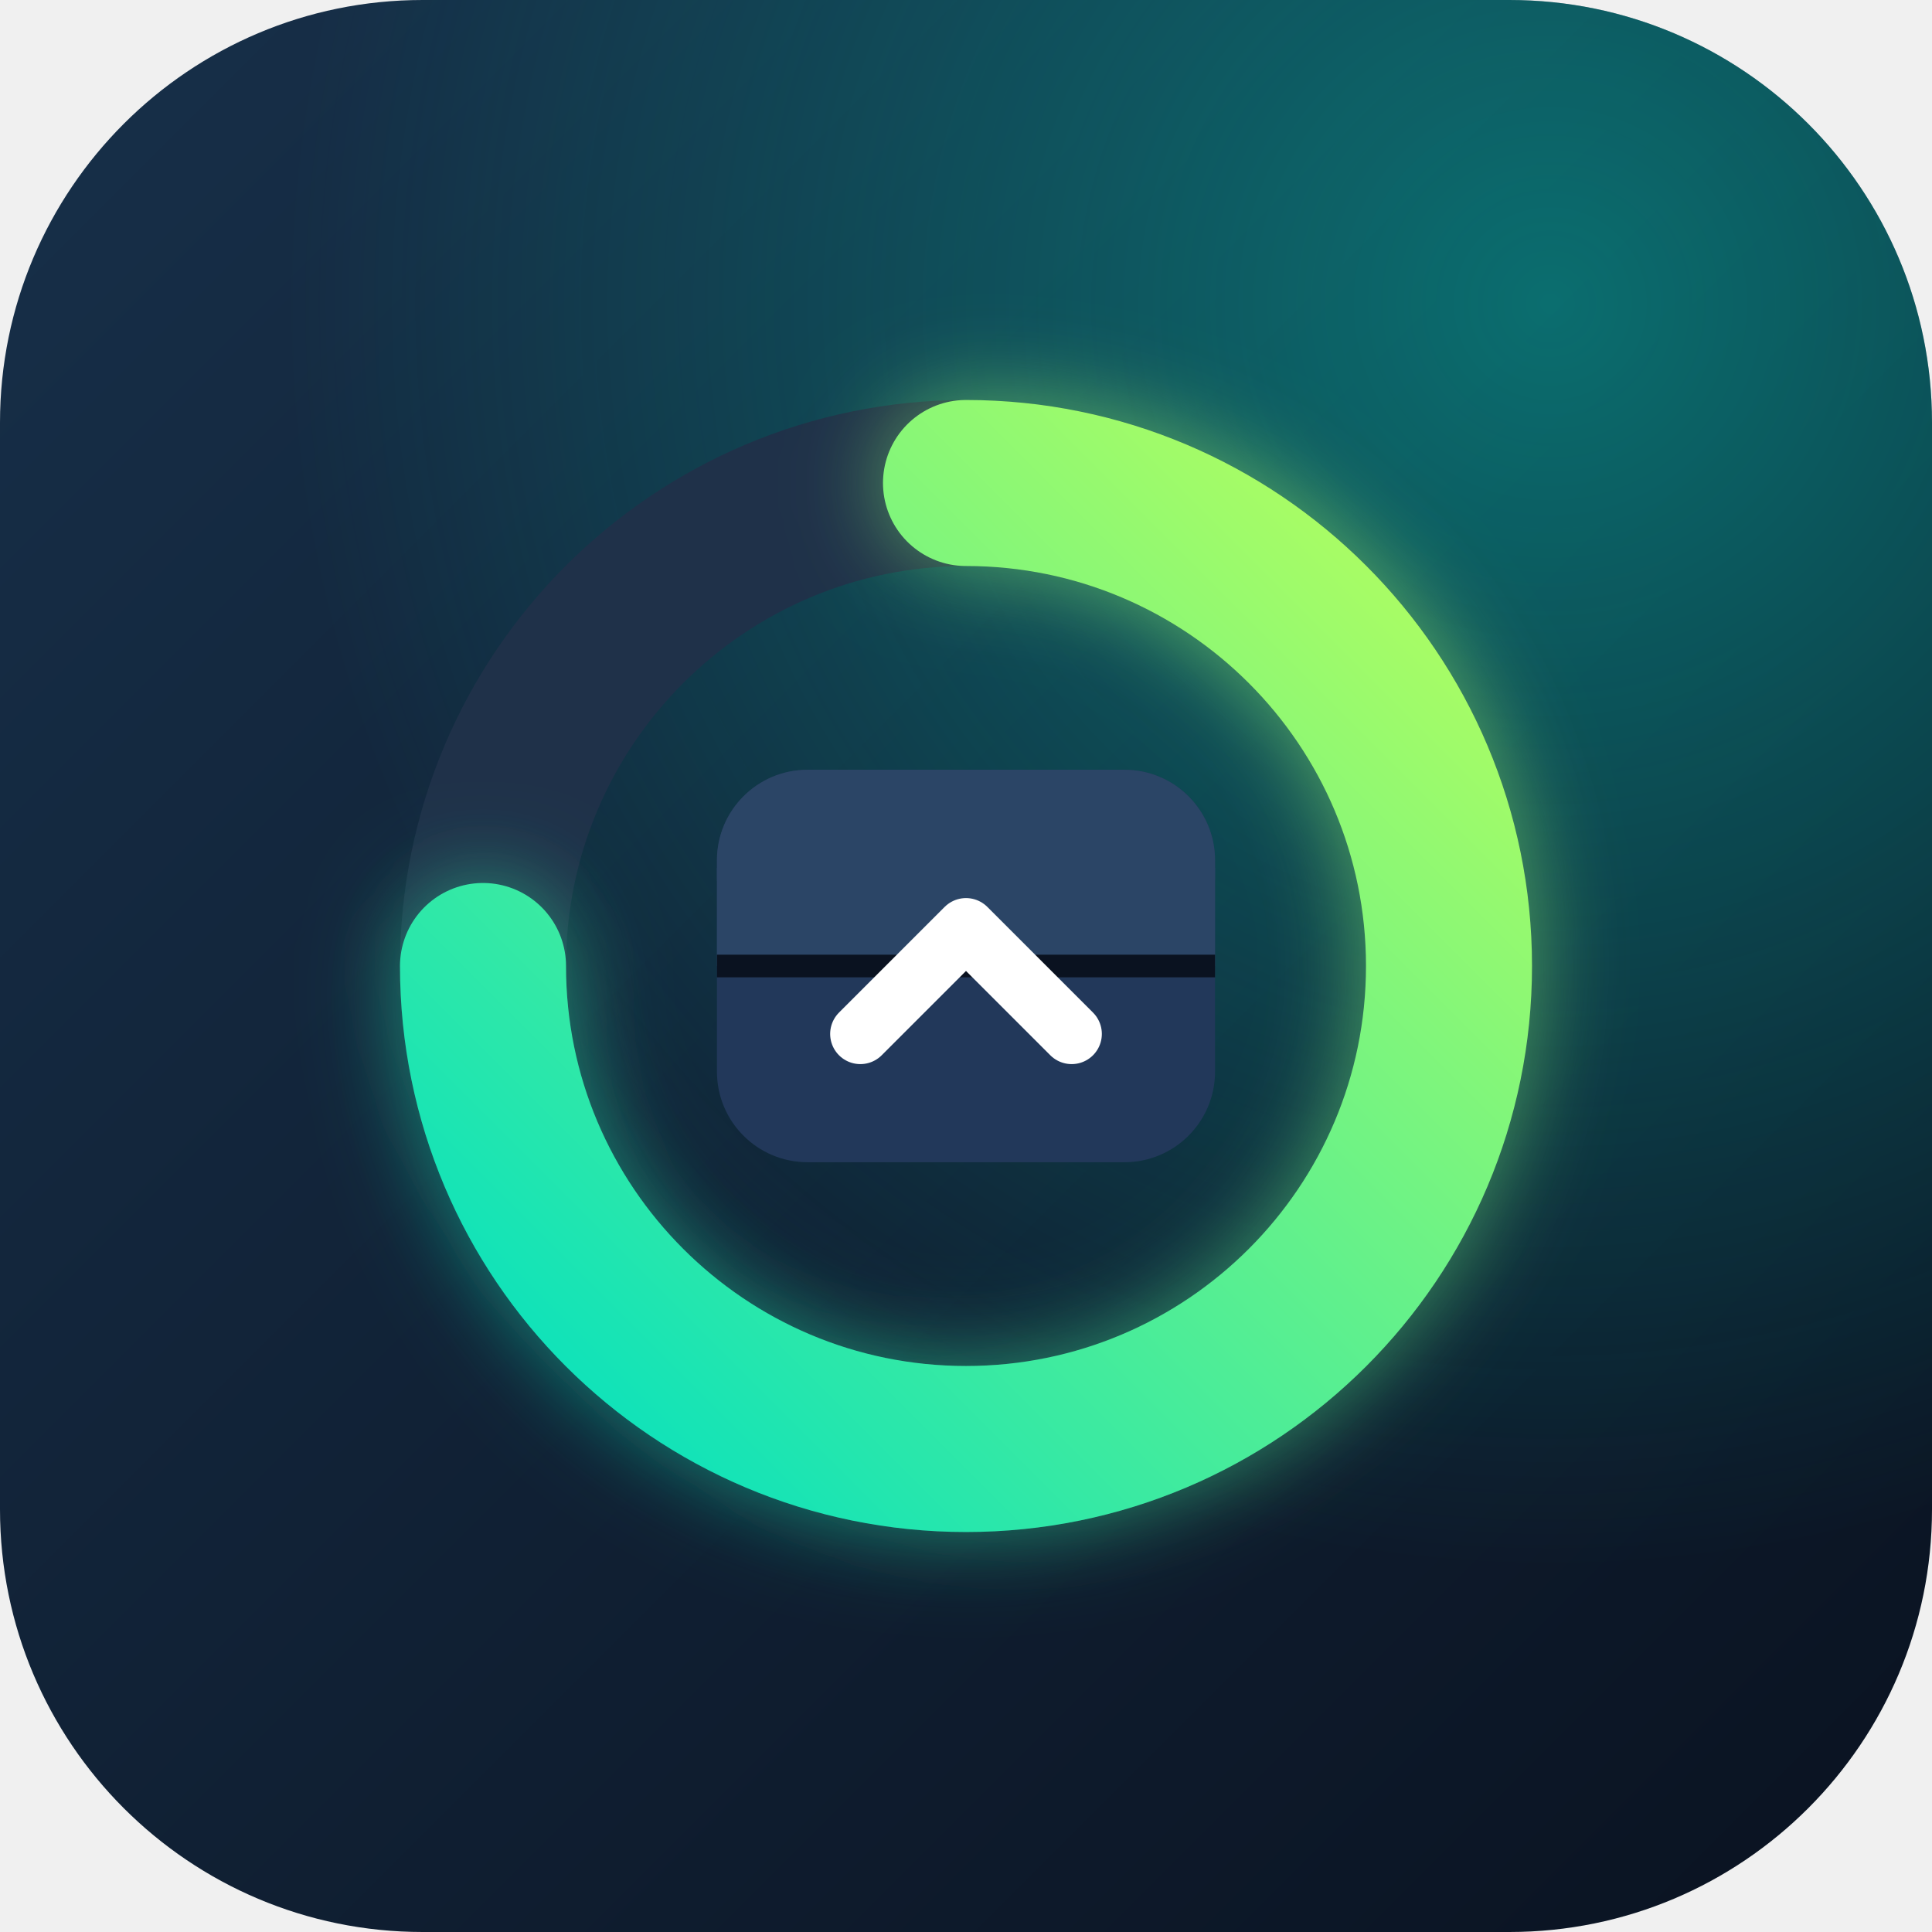
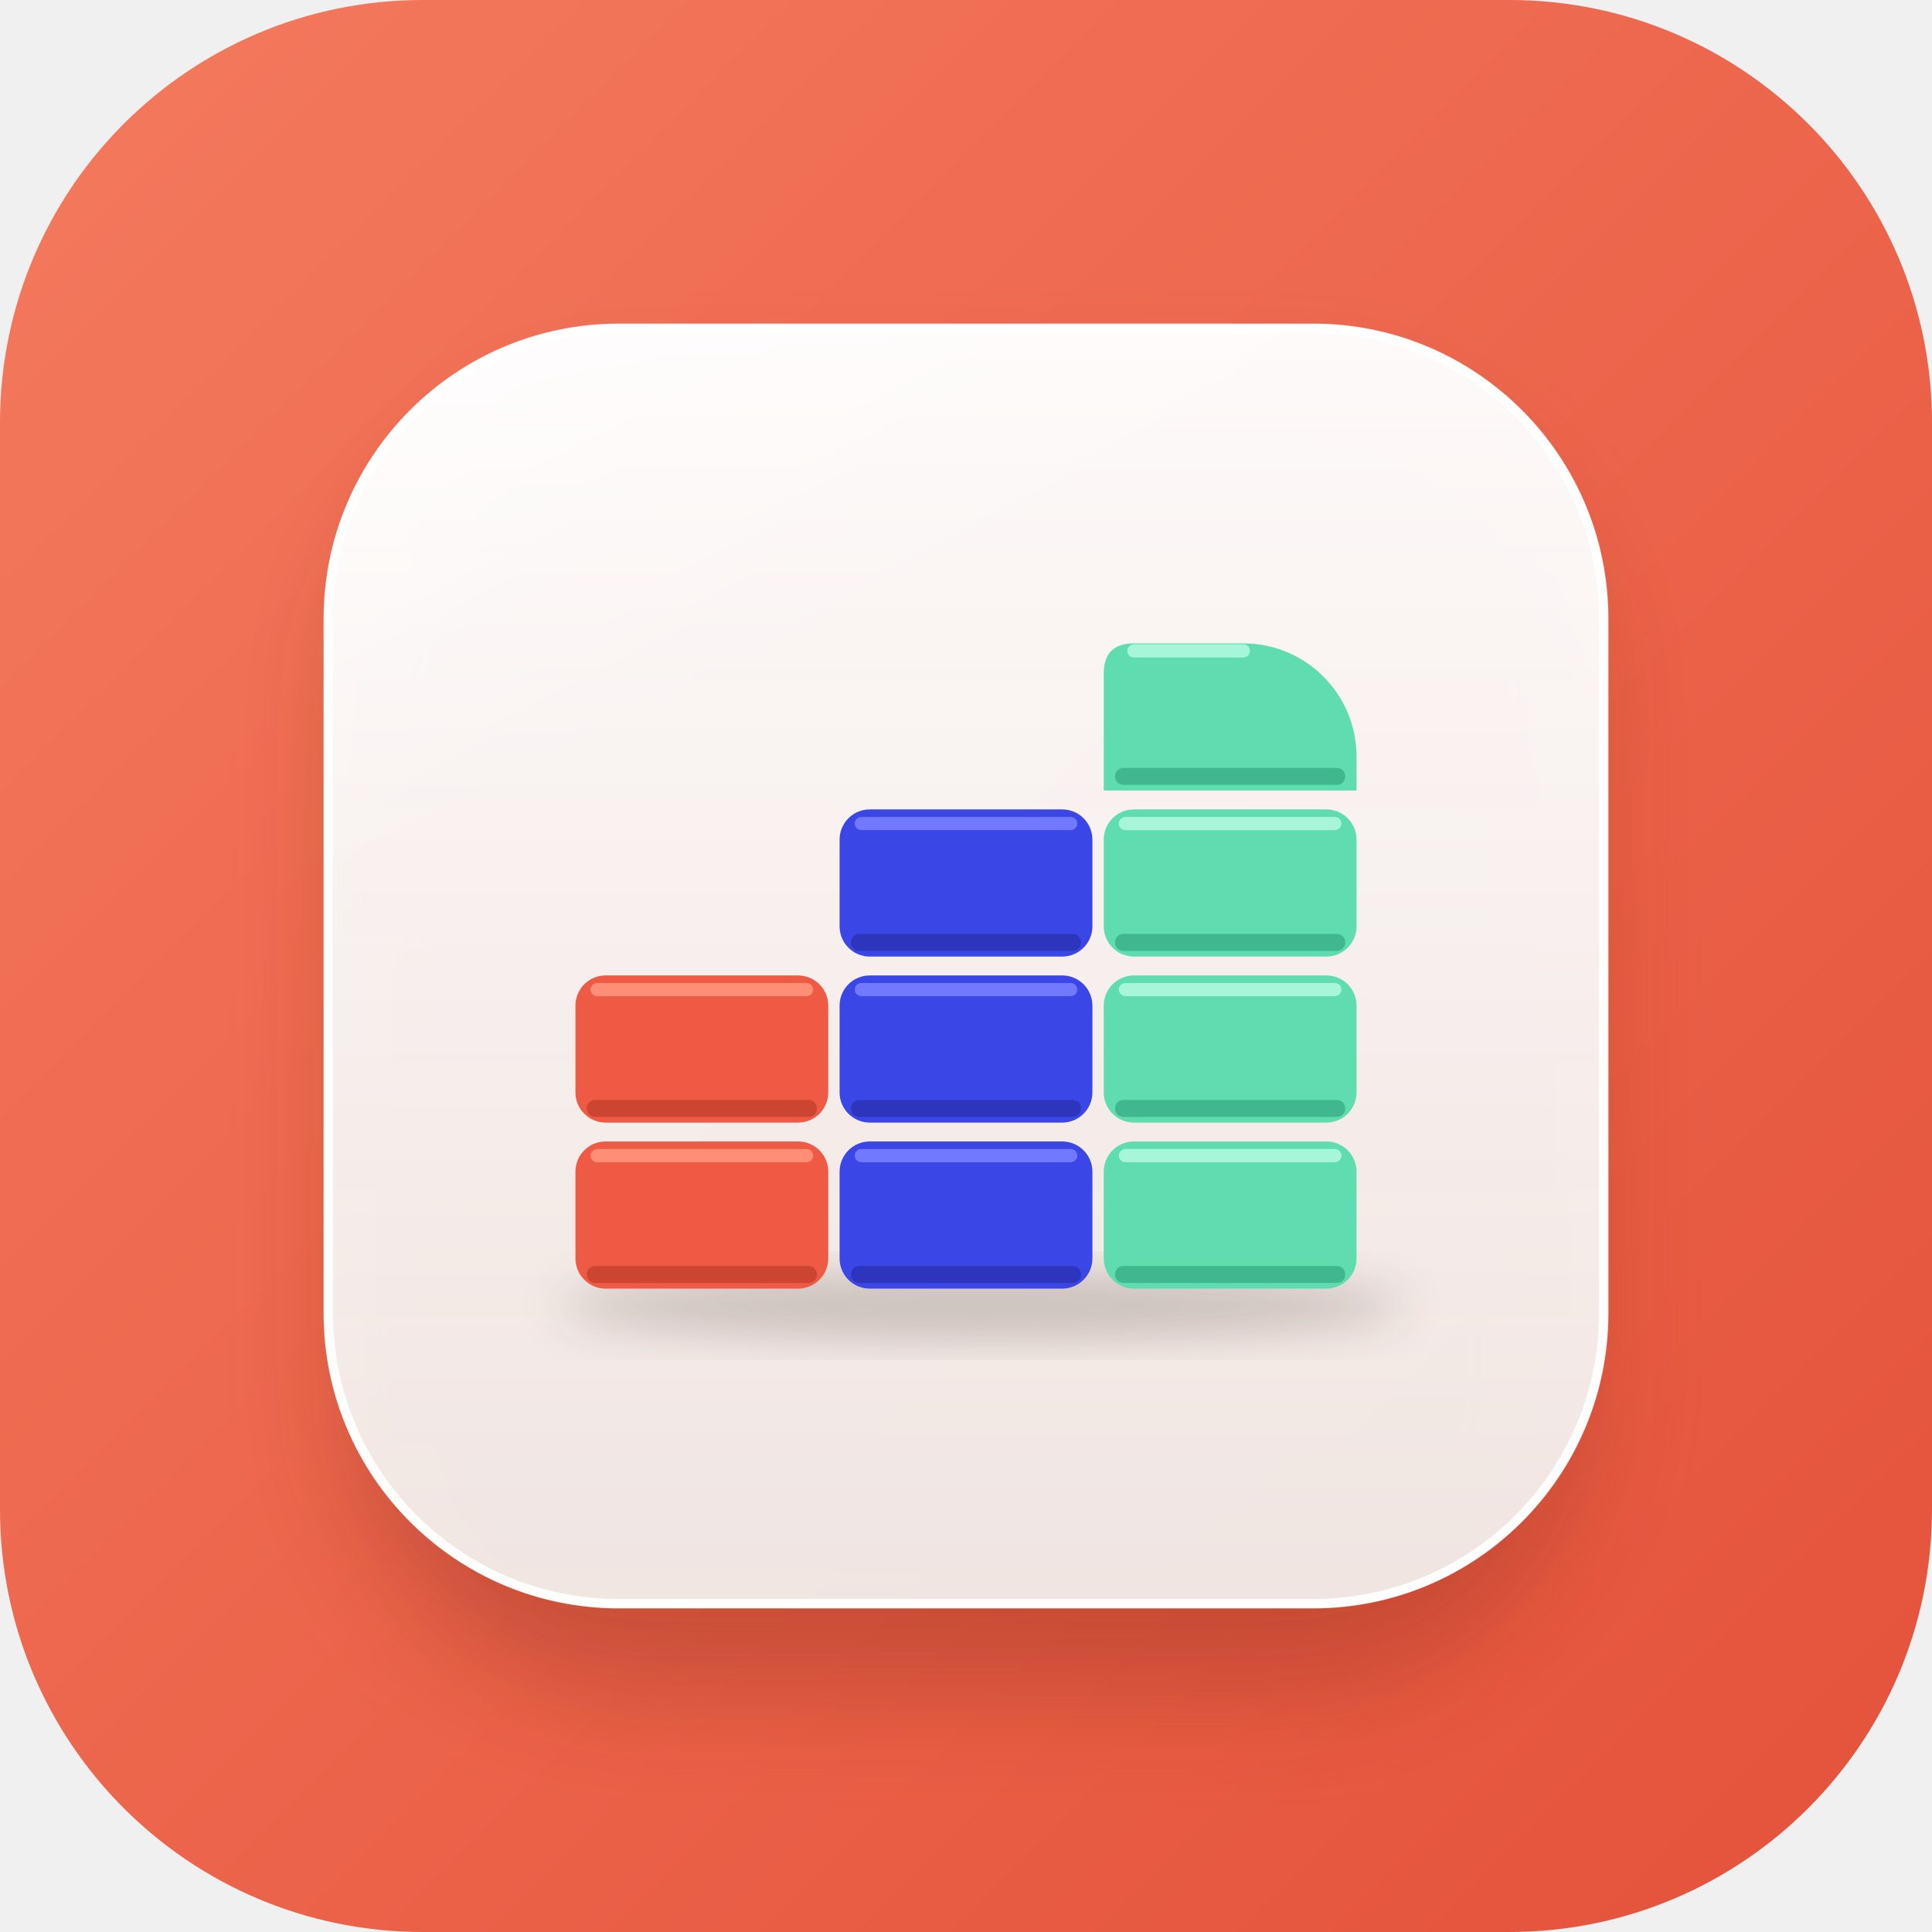
<svg xmlns="http://www.w3.org/2000/svg" viewBox="0 0 512 512">
  <defs>
    <linearGradient id="bg" x1="0" y1="0" x2="1" y2="1">
-       <stop offset="0" stop-color="#17304A" />
-       <stop offset="1" stop-color="#0A1220" />
+       <stop offset="0" stop-color="#F47A5E" />
+       <stop offset="1" stop-color="#E4513A" />
    </linearGradient>
-     <radialGradient id="glow" cx="0.8" cy="0.16" r="0.65">
-       <stop offset="0" stop-color="#00F5D4" stop-opacity=".36" />
-       <stop offset="1" stop-color="#00F5D4" stop-opacity="0" />
-     </radialGradient>
-     <linearGradient id="ac" x1="0" y1="1" x2="1" y2="0">
-       <stop offset="0" stop-color="#00E0C2" />
-       <stop offset="1" stop-color="#B8FF5C" />
+     <linearGradient id="glass" x1="0" y1="0" x2="0" y2="1">
+       <stop offset="0" stop-color="#FFFFFF" stop-opacity=".97" />
+       <stop offset="1" stop-color="#F3F0EE" stop-opacity=".93" />
    </linearGradient>
-     <filter id="blur" x="-30%" y="-30%" width="160%" height="160%">
-       <feGaussianBlur stdDeviation="12" />
+     <linearGradient id="sheen" x1="0" y1="0" x2="1" y2="1">
+       <stop offset="0" stop-color="#FFFFFF" stop-opacity=".9" />
+       <stop offset=".45" stop-color="#FFFFFF" stop-opacity="0" />
+     </linearGradient>
+     <filter id="sh" x="-30%" y="-30%" width="160%" height="170%">
+       <feGaussianBlur stdDeviation="14.0" />
    </filter>
+     <filter id="bs" x="-30%" y="-30%" width="160%" height="160%">
+       <feGaussianBlur stdDeviation="6.0" />
+     </filter>
+     <clipPath id="tc">
+       <rect x="86.0" y="86.0" width="340.0" height="340.0" rx="78.0" />
+     </clipPath>
  </defs>
  <rect width="512" height="512" rx="112" fill="url(#bg)" />
-   <rect width="512" height="512" rx="112" fill="url(#glow)" />
-   <circle cx="256" cy="256" r="128" fill="none" stroke="#1F3149" stroke-width="44" />
-   <path d="M256 128 A128 128 0 1 1 128 256" fill="none" stroke="url(#ac)" stroke-width="44" stroke-linecap="round" filter="url(#blur)" opacity=".55" />
-   <path d="M256 128 A128 128 0 1 1 128 256" fill="none" stroke="url(#ac)" stroke-width="44" stroke-linecap="round" />
-   <rect x="190" y="204" width="132" height="104" rx="24" fill="#22385A" />
-   <rect x="190" y="204" width="132" height="52" rx="24" fill="#2B4566" />
-   <rect x="190" y="230" width="132" height="26" fill="#2B4566" />
-   <rect x="190" y="253" width="132" height="6" fill="#0A1220" />
-   <path d="M228 274 l28 -28 l28 28" fill="none" stroke="#FFFFFF" stroke-width="16" stroke-linecap="round" stroke-linejoin="round" />
+   <rect x="92.0" y="108.0" width="328.0" height="340.0" rx="78.0" fill="#8A2A18" opacity=".35" filter="url(#sh)" />
+   <rect x="86.0" y="86.0" width="340.0" height="340.0" rx="78.0" fill="url(#glass)" />
+   <g clip-path="url(#tc)">
+     <rect x="86.0" y="86.0" width="340.0" height="170.0" fill="url(#sheen)" opacity=".7" />
+   </g>
+   <rect x="87.0" y="87.0" width="338.0" height="338.0" rx="77.0" fill="none" stroke="#FFFFFF" stroke-width="2.5" stroke-opacity=".95" />
+   <ellipse cx="260.0" cy="346.0" rx="112.0" ry="9.0" fill="#3A2A20" opacity=".22" filter="url(#bs)" />
+   <rect x="152.5" y="302.5" width="67.0" height="39.0" rx="8.0" fill="#EE5A44" />
+   <rect x="156.5" y="304.5" width="59.0" height="3.5" rx="1.8" fill="#FF8E76" />
+   <rect x="155.5" y="335.5" width="61.0" height="4.5" rx="2.2" fill="#B83A27" opacity=".65" />
+   <rect x="152.5" y="258.5" width="67.0" height="39.0" rx="8.0" fill="#EE5A44" />
+   <rect x="156.5" y="260.5" width="59.0" height="3.5" rx="1.8" fill="#FF8E76" />
+   <rect x="155.5" y="291.5" width="61.0" height="4.5" rx="2.2" fill="#B83A27" opacity=".65" />
+   <rect x="222.5" y="302.5" width="67.0" height="39.0" rx="8.0" fill="#3B46E6" />
+   <rect x="226.5" y="304.5" width="59.0" height="3.5" rx="1.8" fill="#7079FF" />
+   <rect x="225.5" y="335.5" width="61.0" height="4.5" rx="2.2" fill="#252DA8" opacity=".65" />
+   <rect x="222.5" y="258.5" width="67.0" height="39.0" rx="8.0" fill="#3B46E6" />
+   <rect x="226.5" y="260.5" width="59.0" height="3.5" rx="1.8" fill="#7079FF" />
+   <rect x="225.5" y="291.5" width="61.0" height="4.5" rx="2.2" fill="#252DA8" opacity=".65" />
+   <rect x="222.5" y="214.5" width="67.0" height="39.0" rx="8.0" fill="#3B46E6" />
+   <rect x="226.5" y="216.5" width="59.0" height="3.5" rx="1.8" fill="#7079FF" />
+   <rect x="225.5" y="247.5" width="61.0" height="4.5" rx="2.2" fill="#252DA8" opacity=".65" />
+   <rect x="292.5" y="302.5" width="67.0" height="39.0" rx="8.0" fill="#5FDDB0" />
+   <rect x="296.5" y="304.5" width="59.0" height="3.5" rx="1.8" fill="#A8F6D9" />
+   <rect x="295.5" y="335.5" width="61.0" height="4.5" rx="2.2" fill="#2FA37C" opacity=".65" />
+   <rect x="292.5" y="258.5" width="67.0" height="39.0" rx="8.0" fill="#5FDDB0" />
+   <rect x="296.5" y="260.5" width="59.0" height="3.5" rx="1.8" fill="#A8F6D9" />
+   <rect x="295.5" y="291.5" width="61.0" height="4.5" rx="2.2" fill="#2FA37C" opacity=".65" />
+   <rect x="292.5" y="214.5" width="67.0" height="39.0" rx="8.0" fill="#5FDDB0" />
+   <rect x="296.5" y="216.5" width="59.0" height="3.5" rx="1.8" fill="#A8F6D9" />
+   <rect x="295.5" y="247.5" width="61.0" height="4.5" rx="2.2" fill="#2FA37C" opacity=".65" />
+   <path d="M292.5 209.5V178.5Q292.5 170.5 300.5 170.5H329.5A30.0 30.0 0 0 1 359.5 200.5V209.5Z" fill="#5FDDB0" />
+   <path d="M300.5 172.5H329.5" stroke="#A8F6D9" stroke-width="3.5" stroke-linecap="round" />
+   <rect x="295.5" y="203.5" width="61.0" height="4.5" rx="2.2" fill="#2FA37C" opacity=".65" />
</svg>
